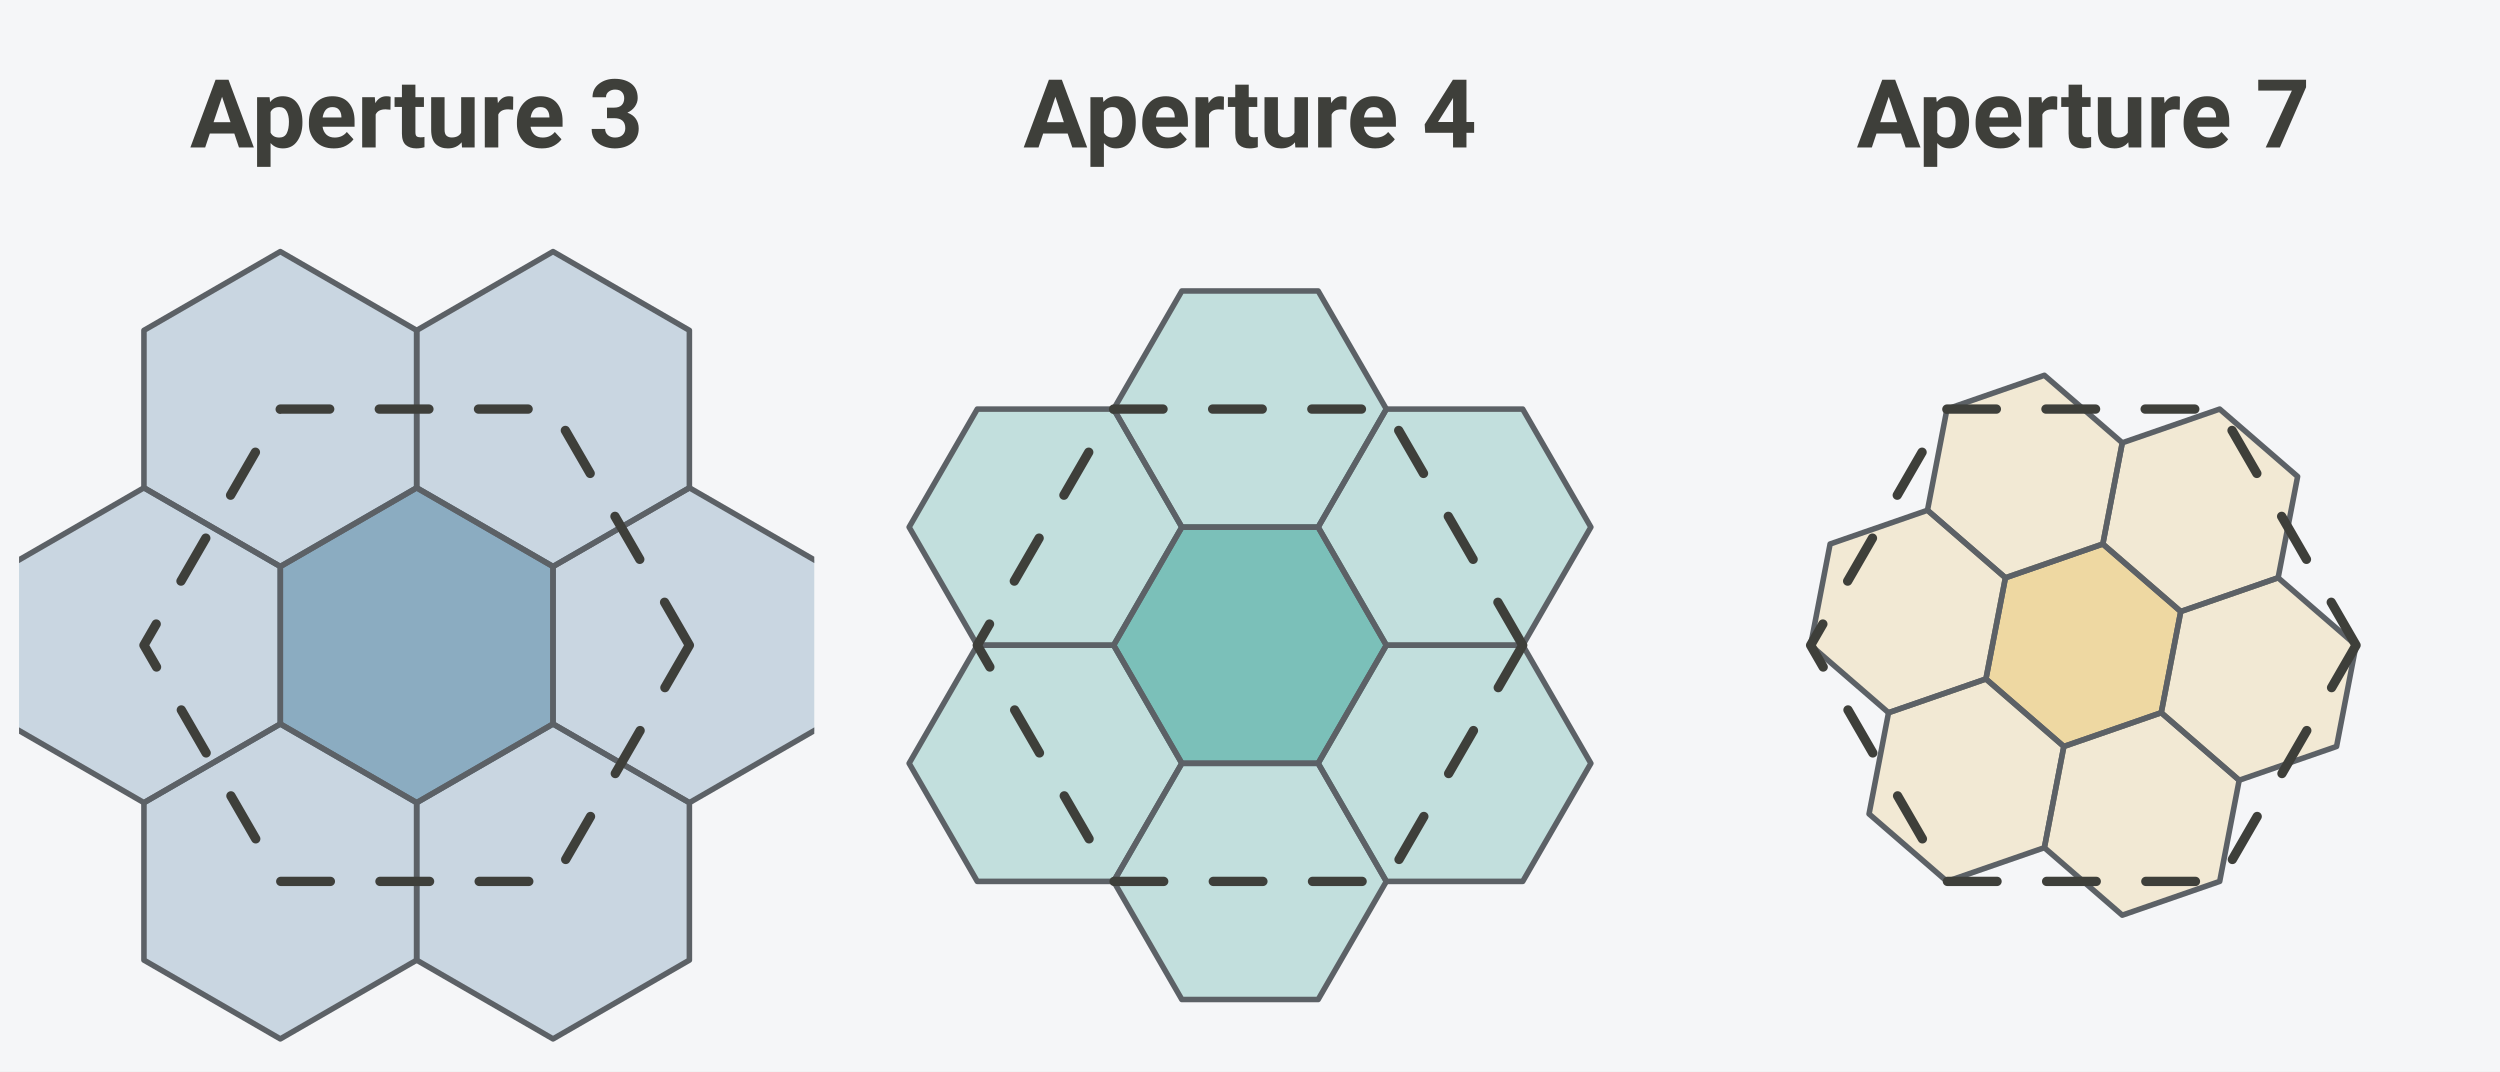
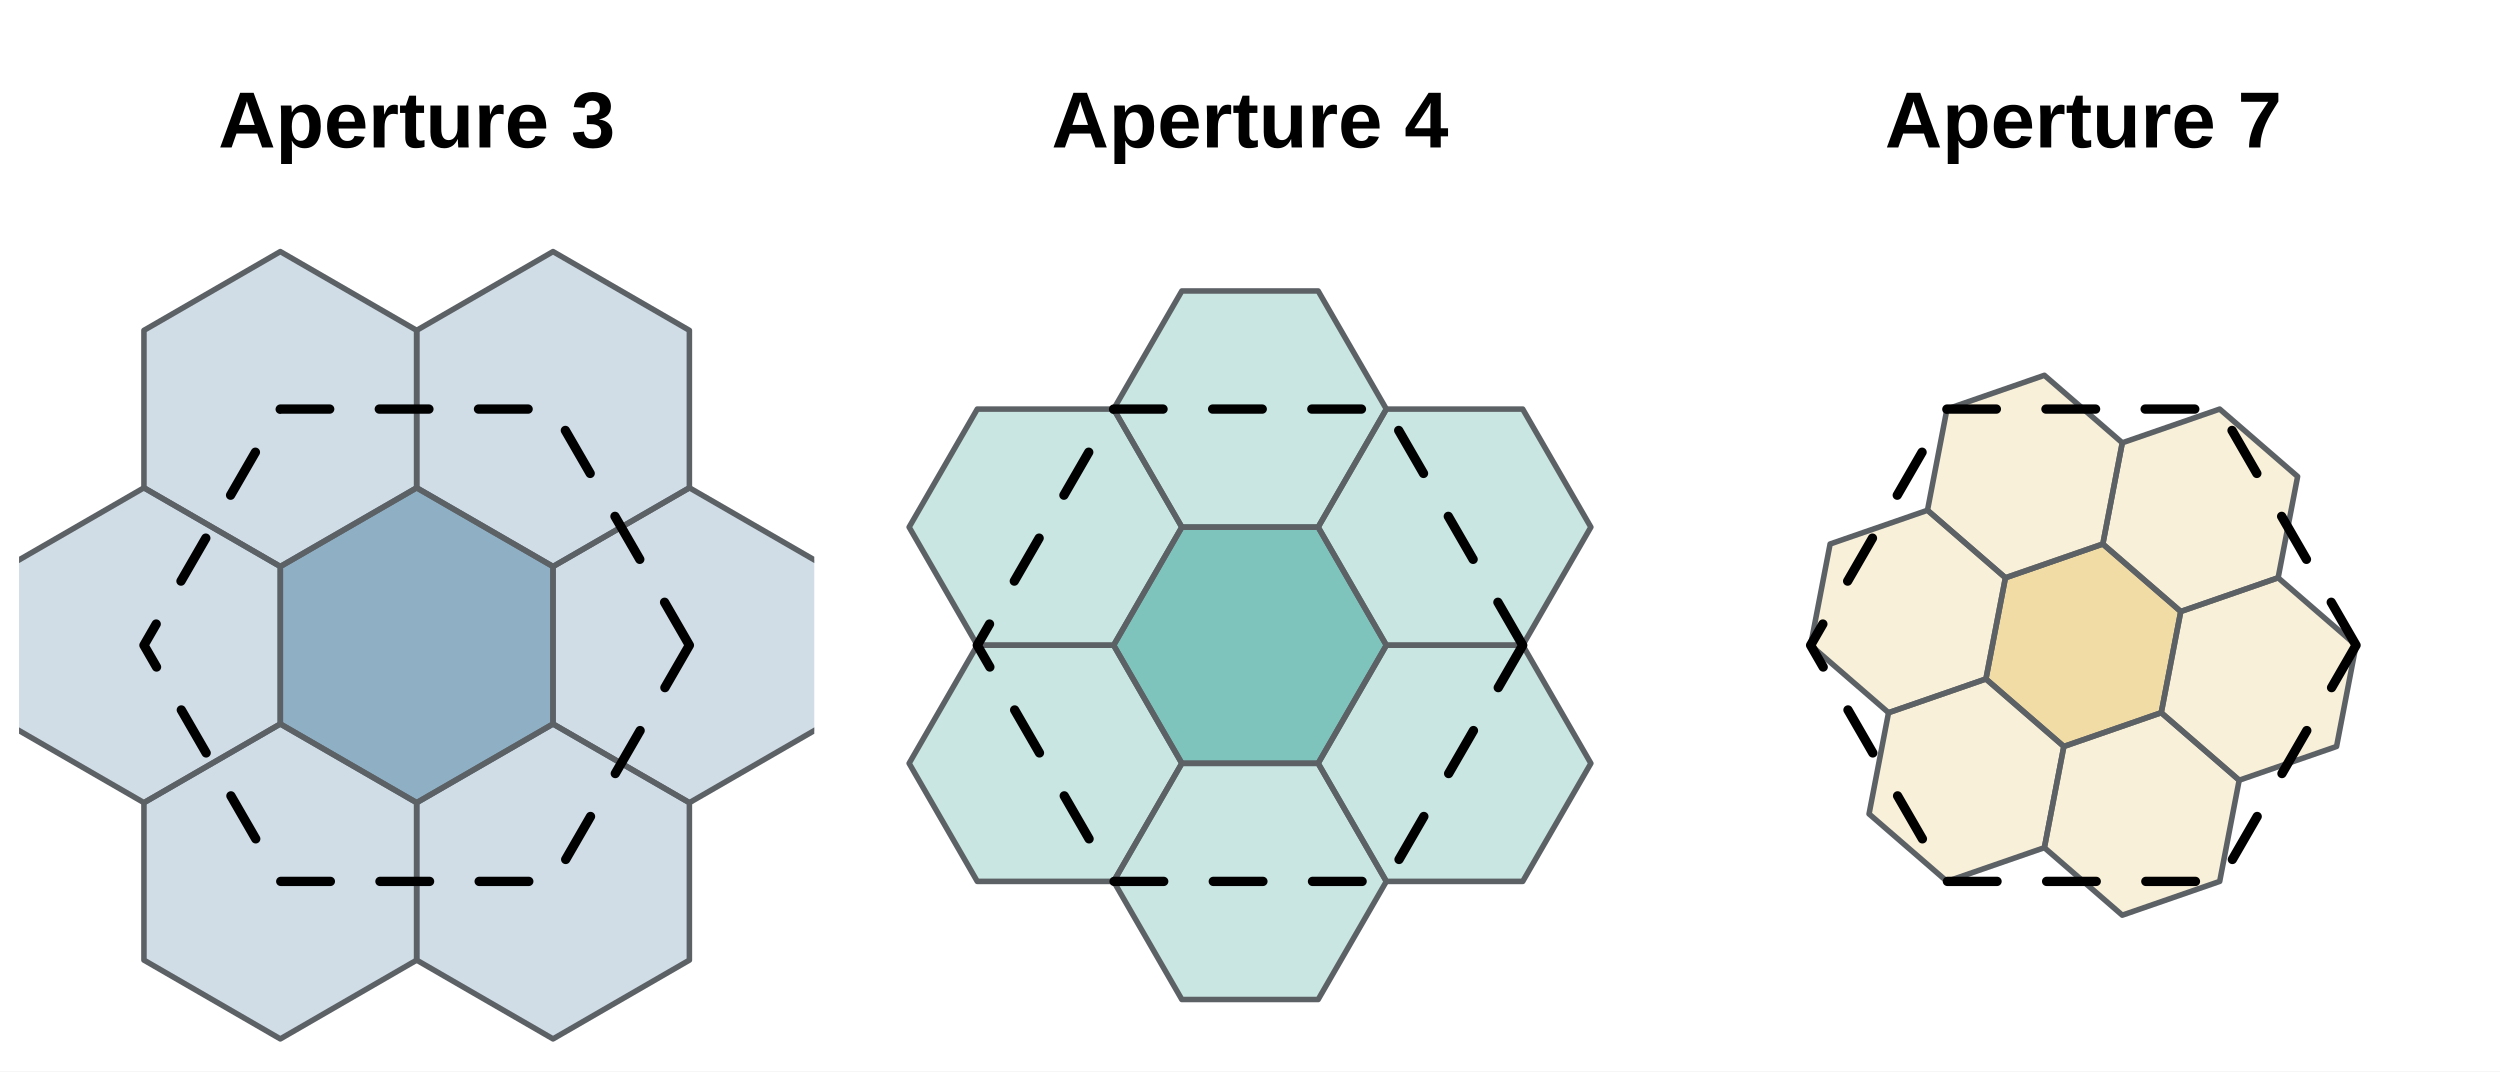
<svg xmlns="http://www.w3.org/2000/svg" width="504.00pt" height="216.00pt" viewBox="0 0 504.00 216.00">
  <g class="svglite">
    <defs>
      <style type="text/css">
-     /* theme-aware-processed */
-     .svglite line, .svglite polyline, .svglite polygon, .svglite path, .svglite circle {
+     .svglite line, .svglite polyline, .svglite polygon, .svglite path, .svglite rect, .svglite circle {
      fill: none;
-       stroke: #3E3F3A;
-       stroke-linecap: round;
-       stroke-linejoin: round;
-       stroke-miterlimit: 10.00;
-     }
-     .svglite &gt; g &gt; rect {
-       fill: none;
-       stroke: #3E3F3A;
+       stroke: #000000;
      stroke-linecap: round;
      stroke-linejoin: round;
      stroke-miterlimit: 10.00;
    }
    .svglite text {
      white-space: pre;
-       fill: #3E3F3A;
    }
    .svglite g.glyphgroup path {
      fill: inherit;
      stroke: none;
    }
  </style>
    </defs>
-     <rect class="svg-bg" width="100%" height="100%" style="stroke: none; fill: #F5F6F8;" />
+     <rect width="100%" height="100%" style="stroke: none; fill: #FFFFFF;" />
    <defs>
      <clipPath id="cpMC4wMHw1MDQuMDB8MC4wMHwyMTYuMDA=">
        <rect x="0.00" y="0.00" width="504.00" height="216.00" />
      </clipPath>
    </defs>
    <g clip-path="url(#cpMC4wMHw1MDQuMDB8MC4wMHwyMTYuMDA=)">
</g>
    <defs>
      <clipPath id="cpMC4wMHwxNjguMDB8MC4wMHwyMTYuMDA=">
        <rect x="0.00" y="0.00" width="168.00" height="216.00" />
      </clipPath>
    </defs>
    <g clip-path="url(#cpMC4wMHwxNjguMDB8MC4wMHwyMTYuMDA=)">
-       <text x="84.00" y="29.73" text-anchor="middle" style="font-size: 1.6em; font-weight: bold; font-family: &quot;Roboto&quot;, -apple-system, BlinkMacSystemFont, &quot;Segoe UI&quot;, system-ui, sans-serif;">Aperture 3</text>
+       <text x="84.00" y="29.73" text-anchor="middle" style="font-size: 16.00px; font-weight: bold; font-family: &quot;Arial&quot;;" textLength="80.09px" lengthAdjust="spacingAndGlyphs">Aperture 3</text>
    </g>
    <defs>
      <clipPath id="cpMy44NHwxNjQuMTZ8NDguMDB8MjEyLjE2">
        <rect x="3.84" y="48.00" width="160.32" height="164.16" />
      </clipPath>
    </defs>
    <g clip-path="url(#cpMy44NHwxNjQuMTZ8NDguMDB8MjEyLjE2)">
      <polygon points="111.49,114.21 84.00,98.34 56.51,114.21 56.51,145.95 84.00,161.82 111.49,145.95 " style="stroke-width: 1.12; stroke: #5C6166; fill: #457B9D; fill-opacity: 0.60;" />
      <polygon points="166.47,114.21 138.98,98.34 111.49,114.21 111.49,145.95 138.98,161.82 166.47,145.95 " style="stroke-width: 1.12; stroke: #5C6166; fill: #457B9D; fill-opacity: 0.25;" />
      <polygon points="138.98,66.60 111.49,50.72 84.00,66.60 84.00,98.34 111.49,114.21 138.98,98.34 " style="stroke-width: 1.12; stroke: #5C6166; fill: #457B9D; fill-opacity: 0.25;" />
      <polygon points="84.00,66.60 56.51,50.72 29.02,66.60 29.02,98.34 56.51,114.21 84.00,98.34 " style="stroke-width: 1.12; stroke: #5C6166; fill: #457B9D; fill-opacity: 0.25;" />
      <polygon points="56.51,114.21 29.02,98.34 1.53,114.21 1.53,145.95 29.02,161.82 56.51,145.95 " style="stroke-width: 1.12; stroke: #5C6166; fill: #457B9D; fill-opacity: 0.25;" />
      <polygon points="84.00,161.82 56.51,145.95 29.02,161.82 29.02,193.56 56.51,209.44 84.00,193.56 " style="stroke-width: 1.12; stroke: #5C6166; fill: #457B9D; fill-opacity: 0.25;" />
      <polygon points="138.98,161.82 111.49,145.95 84.00,161.82 84.00,193.56 111.49,209.44 138.98,193.56 " style="stroke-width: 1.12; stroke: #5C6166; fill: #457B9D; fill-opacity: 0.25;" />
      <polygon points="138.98,130.08 111.49,82.47 56.51,82.47 29.02,130.08 56.51,177.69 111.49,177.69 " style="stroke-width: 1.88; stroke-dasharray: 10.00,10.00;" />
    </g>
    <defs>
      <clipPath id="cpMTcxLjg0fDMzMi4xNnw0OC4wMHwyMTIuMTY=">
        <rect x="171.84" y="48.00" width="160.32" height="164.16" />
      </clipPath>
    </defs>
    <g clip-path="url(#cpMTcxLjg0fDMzMi4xNnw0OC4wMHwyMTIuMTY=)">
</g>
    <defs>
      <clipPath id="cpMTY4LjAwfDMzNi4wMHwwLjAwfDIxNi4wMA==">
        <rect x="168.00" y="0.00" width="168.00" height="216.00" />
      </clipPath>
    </defs>
    <g clip-path="url(#cpMTY4LjAwfDMzNi4wMHwwLjAwfDIxNi4wMA==)">
-       <text x="252.00" y="29.73" text-anchor="middle" style="font-size: 1.6em; font-weight: bold; font-family: &quot;Roboto&quot;, -apple-system, BlinkMacSystemFont, &quot;Segoe UI&quot;, system-ui, sans-serif;">Aperture 4</text>
+       <text x="252.00" y="29.73" text-anchor="middle" style="font-size: 16.00px; font-weight: bold; font-family: &quot;Arial&quot;;" textLength="80.09px" lengthAdjust="spacingAndGlyphs">Aperture 4</text>
    </g>
    <g clip-path="url(#cpMTcxLjg0fDMzMi4xNnw0OC4wMHwyMTIuMTY=)">
      <polygon points="279.49,130.08 265.74,106.27 238.26,106.27 224.51,130.08 238.26,153.89 265.74,153.89 " style="stroke-width: 1.12; stroke: #5C6166; fill: #2A9D8F; fill-opacity: 0.60;" />
      <polygon points="320.72,106.27 306.98,82.47 279.49,82.47 265.74,106.27 279.49,130.08 306.98,130.08 " style="stroke-width: 1.12; stroke: #5C6166; fill: #2A9D8F; fill-opacity: 0.25;" />
      <polygon points="279.49,82.47 265.74,58.66 238.26,58.66 224.51,82.47 238.26,106.27 265.74,106.27 " style="stroke-width: 1.12; stroke: #5C6166; fill: #2A9D8F; fill-opacity: 0.25;" />
      <polygon points="238.26,106.27 224.51,82.47 197.02,82.47 183.28,106.27 197.02,130.08 224.51,130.08 " style="stroke-width: 1.12; stroke: #5C6166; fill: #2A9D8F; fill-opacity: 0.25;" />
      <polygon points="238.26,153.89 224.51,130.08 197.02,130.08 183.28,153.89 197.02,177.69 224.51,177.69 " style="stroke-width: 1.12; stroke: #5C6166; fill: #2A9D8F; fill-opacity: 0.25;" />
      <polygon points="279.49,177.69 265.74,153.89 238.26,153.89 224.51,177.69 238.26,201.50 265.74,201.50 " style="stroke-width: 1.12; stroke: #5C6166; fill: #2A9D8F; fill-opacity: 0.25;" />
      <polygon points="320.72,153.89 306.98,130.08 279.49,130.08 265.74,153.89 279.49,177.69 306.98,177.69 " style="stroke-width: 1.12; stroke: #5C6166; fill: #2A9D8F; fill-opacity: 0.25;" />
      <polygon points="306.98,130.08 279.49,82.47 224.51,82.47 197.02,130.08 224.51,177.69 279.49,177.69 " style="stroke-width: 1.88; stroke-dasharray: 10.00,10.00;" />
    </g>
    <defs>
      <clipPath id="cpMzM5Ljg0fDUwMC4xNnw0OC4wMHwyMTIuMTY=">
        <rect x="339.84" y="48.00" width="160.32" height="164.16" />
      </clipPath>
    </defs>
    <g clip-path="url(#cpMzM5Ljg0fDUwMC4xNnw0OC4wMHwyMTIuMTY=)">
</g>
    <defs>
      <clipPath id="cpMzM2LjAwfDUwNC4wMHwwLjAwfDIxNi4wMA==">
        <rect x="336.00" y="0.00" width="168.00" height="216.00" />
      </clipPath>
    </defs>
    <g clip-path="url(#cpMzM2LjAwfDUwNC4wMHwwLjAwfDIxNi4wMA==)">
-       <text x="420.00" y="29.73" text-anchor="middle" style="font-size: 1.6em; font-weight: bold; font-family: &quot;Roboto&quot;, -apple-system, BlinkMacSystemFont, &quot;Segoe UI&quot;, system-ui, sans-serif;">Aperture 7</text>
+       <text x="420.00" y="29.73" text-anchor="middle" style="font-size: 16.00px; font-weight: bold; font-family: &quot;Arial&quot;;" textLength="80.09px" lengthAdjust="spacingAndGlyphs">Aperture 7</text>
    </g>
    <g clip-path="url(#cpMzM5Ljg0fDUwMC4xNnw0OC4wMHwyMTIuMTY=)">
      <polygon points="439.64,123.28 423.93,109.67 404.29,116.48 400.36,136.88 416.07,150.49 435.71,143.68 " style="stroke-width: 1.12; stroke: #5C6166; fill: #E9C46A; fill-opacity: 0.60;" />
      <polygon points="463.20,96.07 447.49,82.47 427.85,89.27 423.93,109.67 439.64,123.28 459.27,116.48 " style="stroke-width: 1.12; stroke: #5C6166; fill: #E9C46A; fill-opacity: 0.25;" />
      <polygon points="427.85,89.27 412.15,75.66 392.51,82.47 388.58,102.87 404.29,116.48 423.93,109.67 " style="stroke-width: 1.12; stroke: #5C6166; fill: #E9C46A; fill-opacity: 0.25;" />
      <polygon points="404.29,116.48 388.58,102.87 368.95,109.67 365.02,130.08 380.73,143.68 400.36,136.88 " style="stroke-width: 1.12; stroke: #5C6166; fill: #E9C46A; fill-opacity: 0.25;" />
      <polygon points="416.07,150.49 400.36,136.88 380.73,143.68 376.80,164.09 392.51,177.69 412.15,170.89 " style="stroke-width: 1.12; stroke: #5C6166; fill: #E9C46A; fill-opacity: 0.25;" />
      <polygon points="451.42,157.29 435.71,143.68 416.07,150.49 412.15,170.89 427.85,184.50 447.49,177.69 " style="stroke-width: 1.12; stroke: #5C6166; fill: #E9C46A; fill-opacity: 0.25;" />
      <polygon points="474.98,130.08 459.27,116.48 439.64,123.28 435.71,143.68 451.42,157.29 471.05,150.49 " style="stroke-width: 1.12; stroke: #5C6166; fill: #E9C46A; fill-opacity: 0.25;" />
      <polygon points="474.98,130.08 447.49,82.47 392.51,82.47 365.02,130.08 392.51,177.69 447.49,177.69 " style="stroke-width: 1.88; stroke-dasharray: 10.00,10.00;" />
    </g>
  </g>
</svg>
